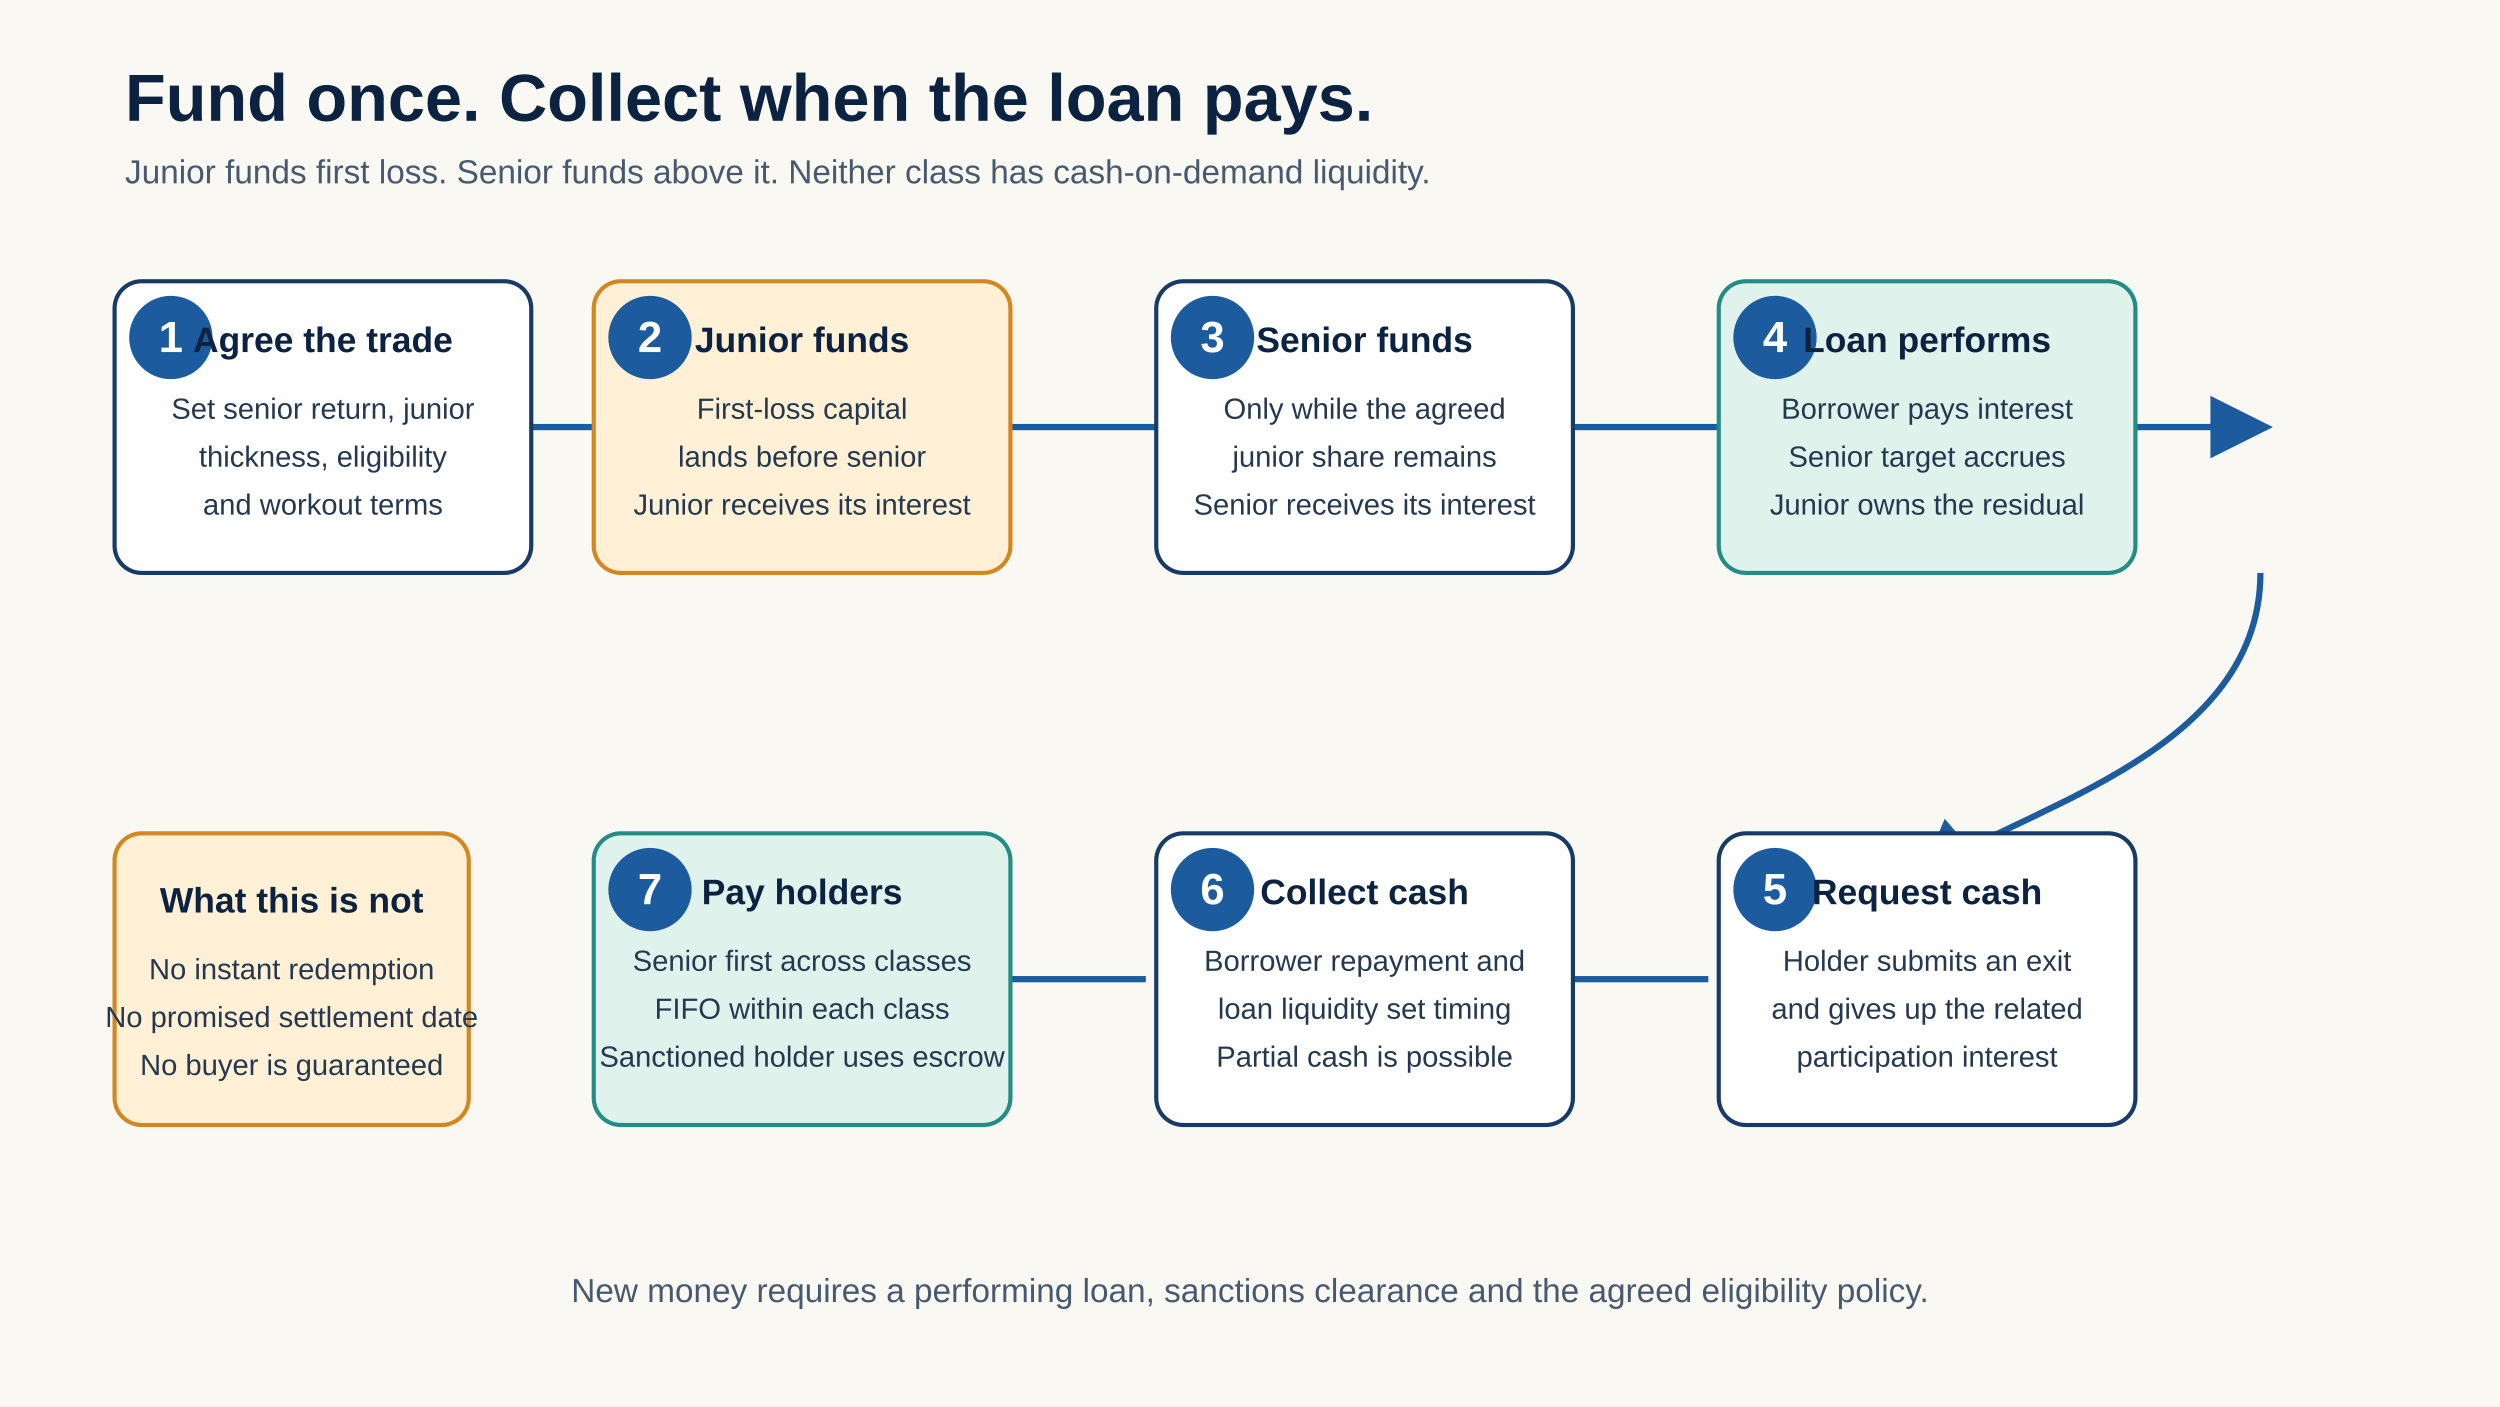
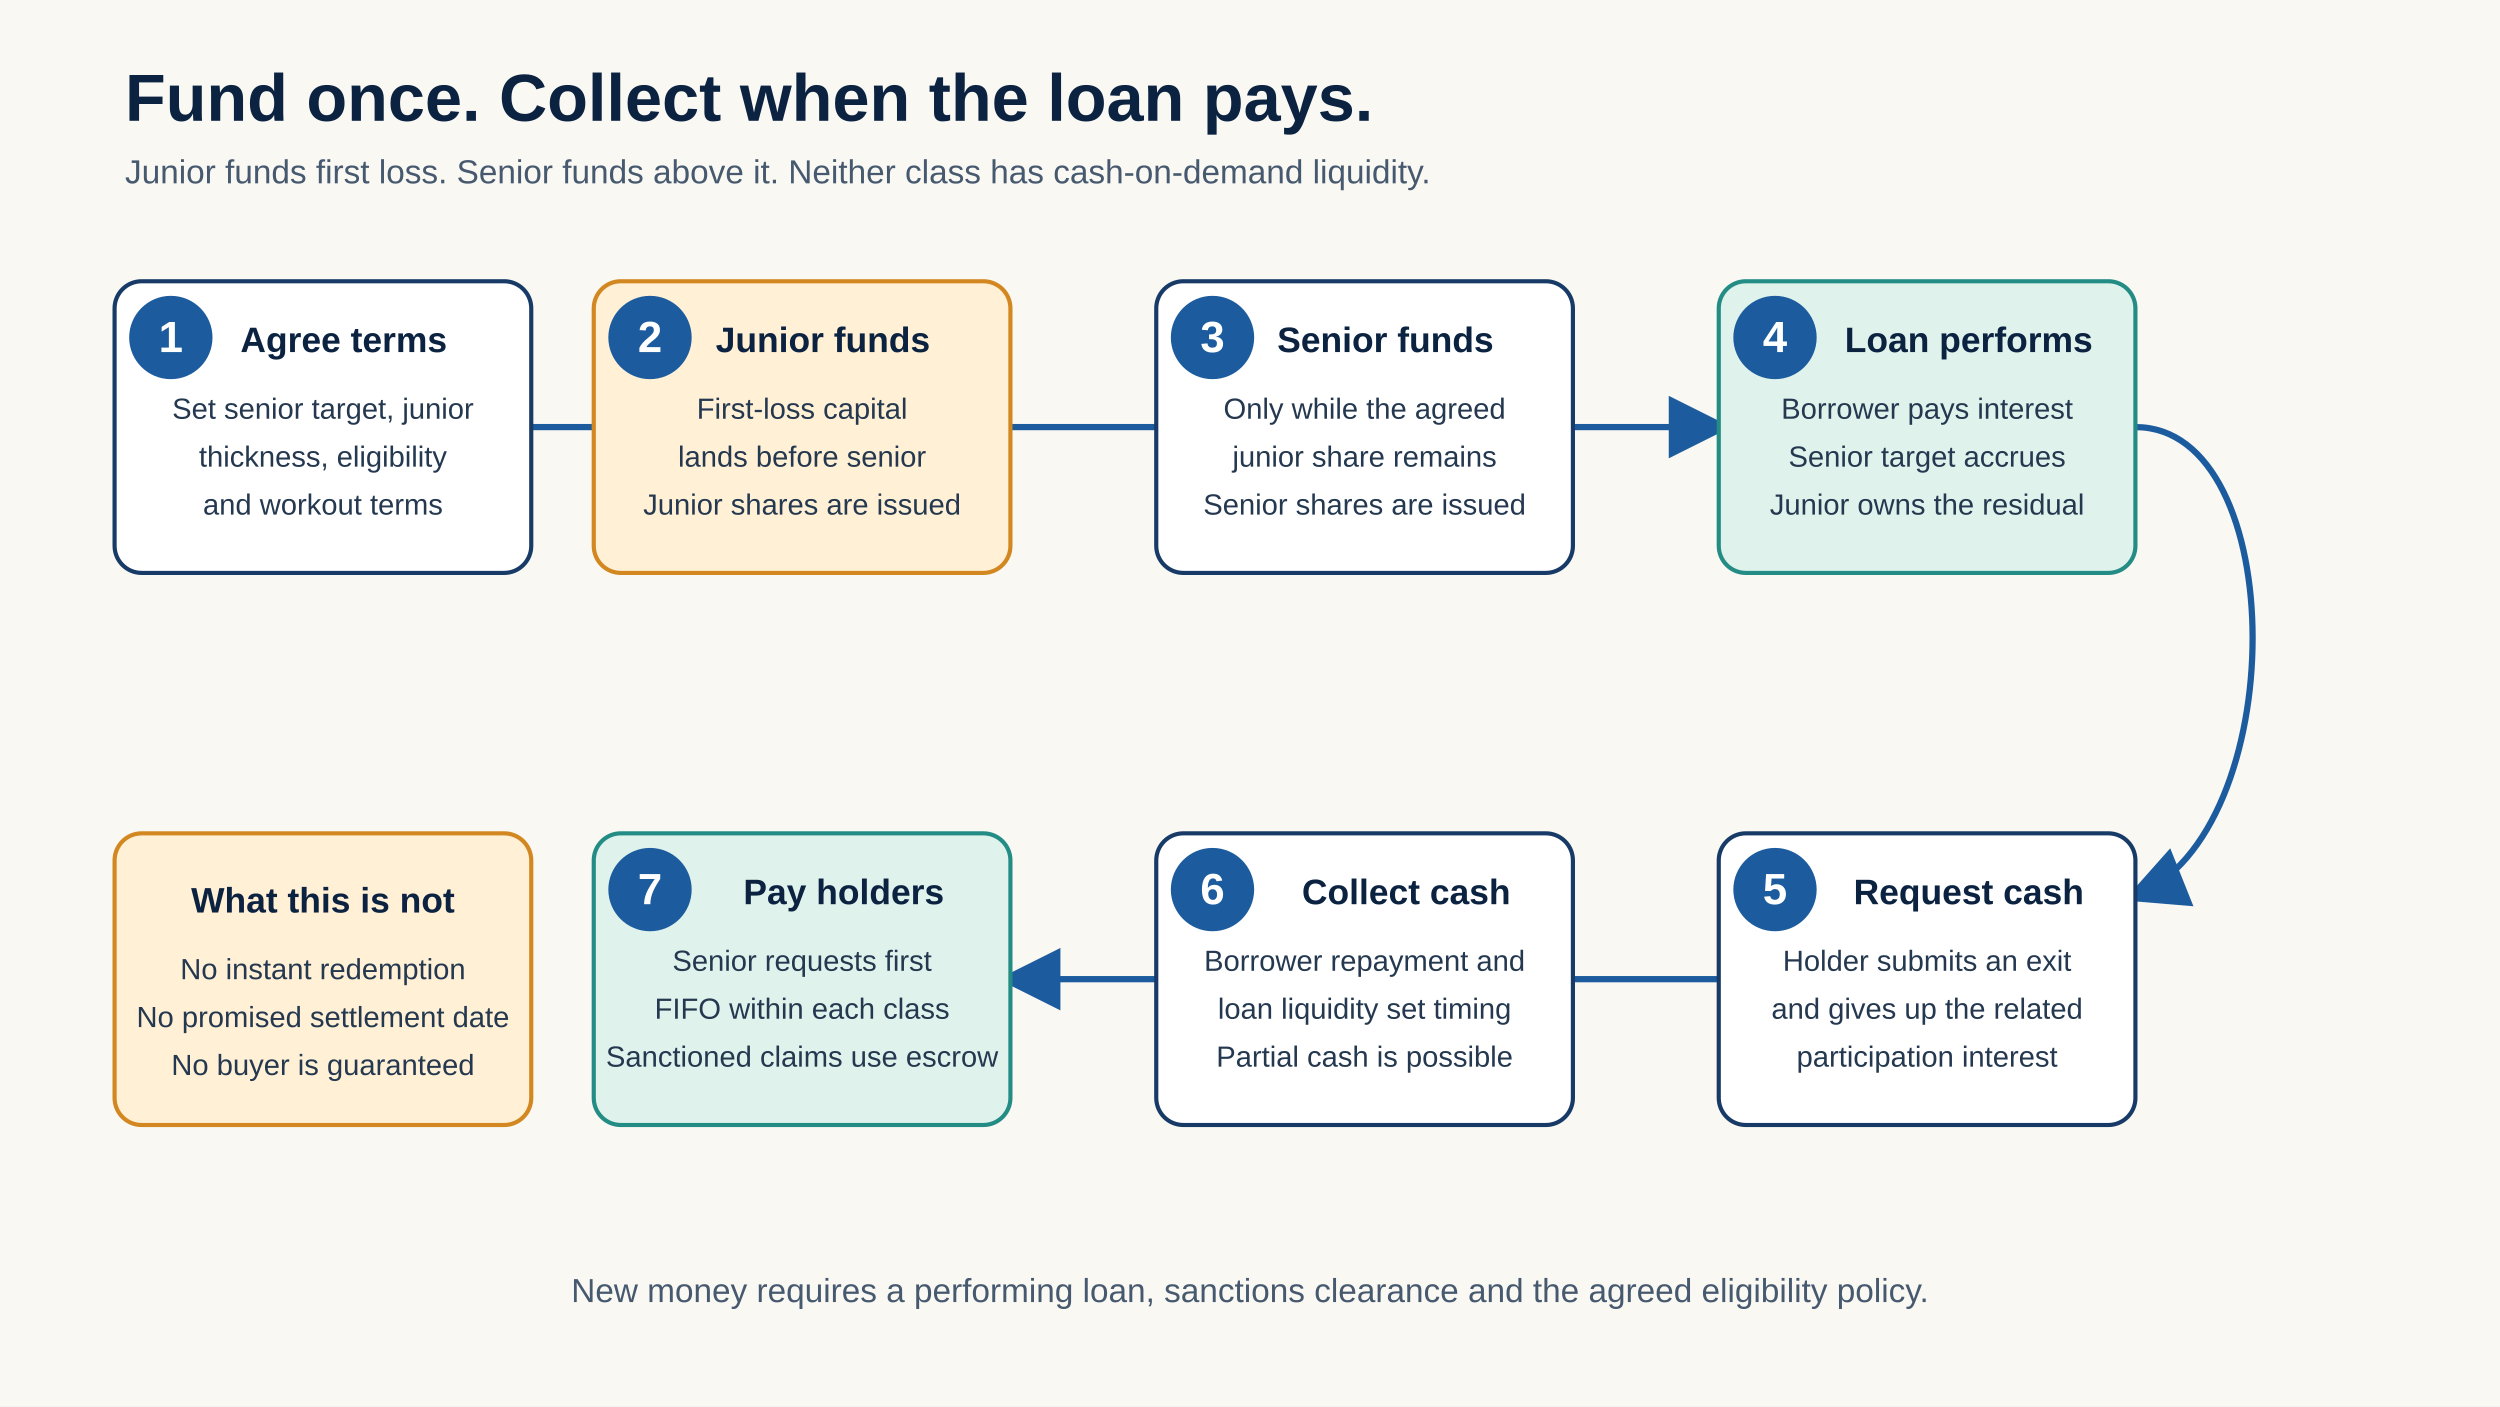
<svg xmlns="http://www.w3.org/2000/svg" viewBox="0 0 1200 675" role="img" aria-labelledby="title desc">
  <defs>
    <marker id="arrow" markerWidth="10" markerHeight="10" refX="8" refY="5" orient="auto">
      <path d="M0 0L10 5L0 10Z" fill="#1c5c9e" />
    </marker>
    <style>
      .title{font:700 32px Arial,sans-serif;fill:#0b2341}.sub{font:400 16px Arial,sans-serif;fill:#46596f}
      .n{font:700 21px Arial,sans-serif;fill:#fff}.h{font:700 17px Arial,sans-serif;fill:#0b2341}.t{font:400 14px Arial,sans-serif;fill:#24384f}
      .box{fill:#fff;stroke:#173b66;stroke-width:2}.num{fill:#1c5c9e}.line{stroke:#1c5c9e;stroke-width:3;fill:none;marker-end:url(#arrow)}
      .note{fill:#dff2ec;stroke:#238c84;stroke-width:2}.warn{fill:#fff0d6;stroke:#d28720;stroke-width:2}
    </style>
  </defs>
  <rect width="1200" height="675" fill="#faf8f3" />
  <text class="title" x="60" y="58">Fund once. Collect when the loan pays.</text>
  <text class="sub" x="60" y="88">Junior funds first loss. Senior funds above it. Neither class has cash-on-demand liquidity.</text>
-   <path class="line" d="M155 205H285M425 205H555M695 205H825M965 205H1085" />
-   <path class="line" d="M1085 275C1085 365 960 390 925 420" />
-   <path class="line" d="M820 470H690M550 470H420" />
+   <path class="line" d="M255 205H285M485 205H555M755 205H825" />
+   <path class="line" d="M1025 205C1100 205 1100 400 1025 430" />
+   <path class="line" d="M825 470H755M555 470H485" />
  <g>
    <rect class="box" x="55" y="135" width="200" height="140" rx="13" />
    <circle class="num" cx="82" cy="162" r="20" />
    <text class="n" x="82" y="169" text-anchor="middle">1</text>
-     <text class="h" x="155" y="169" text-anchor="middle">Agree the trade</text>
-     <text class="t" x="155" y="201" text-anchor="middle">Set senior return, junior</text>
+     <text class="h" x="165" y="169" text-anchor="middle">Agree terms</text>
+     <text class="t" x="155" y="201" text-anchor="middle">Set senior target, junior</text>
    <text class="t" x="155" y="224" text-anchor="middle">thickness, eligibility</text>
    <text class="t" x="155" y="247" text-anchor="middle">and workout terms</text>
  </g>
  <g>
    <rect class="warn" x="285" y="135" width="200" height="140" rx="13" />
    <circle class="num" cx="312" cy="162" r="20" />
    <text class="n" x="312" y="169" text-anchor="middle">2</text>
-     <text class="h" x="385" y="169" text-anchor="middle">Junior funds</text>
+     <text class="h" x="395" y="169" text-anchor="middle">Junior funds</text>
    <text class="t" x="385" y="201" text-anchor="middle">First-loss capital</text>
    <text class="t" x="385" y="224" text-anchor="middle">lands before senior</text>
-     <text class="t" x="385" y="247" text-anchor="middle">Junior receives its interest</text>
+     <text class="t" x="385" y="247" text-anchor="middle">Junior shares are issued</text>
  </g>
  <g>
    <rect class="box" x="555" y="135" width="200" height="140" rx="13" />
    <circle class="num" cx="582" cy="162" r="20" />
    <text class="n" x="582" y="169" text-anchor="middle">3</text>
-     <text class="h" x="655" y="169" text-anchor="middle">Senior funds</text>
+     <text class="h" x="665" y="169" text-anchor="middle">Senior funds</text>
    <text class="t" x="655" y="201" text-anchor="middle">Only while the agreed</text>
    <text class="t" x="655" y="224" text-anchor="middle">junior share remains</text>
-     <text class="t" x="655" y="247" text-anchor="middle">Senior receives its interest</text>
+     <text class="t" x="655" y="247" text-anchor="middle">Senior shares are issued</text>
  </g>
  <g>
    <rect class="note" x="825" y="135" width="200" height="140" rx="13" />
    <circle class="num" cx="852" cy="162" r="20" />
    <text class="n" x="852" y="169" text-anchor="middle">4</text>
-     <text class="h" x="925" y="169" text-anchor="middle">Loan performs</text>
+     <text class="h" x="945" y="169" text-anchor="middle">Loan performs</text>
    <text class="t" x="925" y="201" text-anchor="middle">Borrower pays interest</text>
    <text class="t" x="925" y="224" text-anchor="middle">Senior target accrues</text>
    <text class="t" x="925" y="247" text-anchor="middle">Junior owns the residual</text>
  </g>
  <g>
    <rect class="box" x="825" y="400" width="200" height="140" rx="13" />
    <circle class="num" cx="852" cy="427" r="20" />
    <text class="n" x="852" y="434" text-anchor="middle">5</text>
-     <text class="h" x="925" y="434" text-anchor="middle">Request cash</text>
+     <text class="h" x="945" y="434" text-anchor="middle">Request cash</text>
    <text class="t" x="925" y="466" text-anchor="middle">Holder submits an exit</text>
    <text class="t" x="925" y="489" text-anchor="middle">and gives up the related</text>
    <text class="t" x="925" y="512" text-anchor="middle">participation interest</text>
  </g>
  <g>
    <rect class="box" x="555" y="400" width="200" height="140" rx="13" />
    <circle class="num" cx="582" cy="427" r="20" />
    <text class="n" x="582" y="434" text-anchor="middle">6</text>
-     <text class="h" x="655" y="434" text-anchor="middle">Collect cash</text>
+     <text class="h" x="675" y="434" text-anchor="middle">Collect cash</text>
    <text class="t" x="655" y="466" text-anchor="middle">Borrower repayment and</text>
    <text class="t" x="655" y="489" text-anchor="middle">loan liquidity set timing</text>
    <text class="t" x="655" y="512" text-anchor="middle">Partial cash is possible</text>
  </g>
  <g>
    <rect class="note" x="285" y="400" width="200" height="140" rx="13" />
    <circle class="num" cx="312" cy="427" r="20" />
    <text class="n" x="312" y="434" text-anchor="middle">7</text>
-     <text class="h" x="385" y="434" text-anchor="middle">Pay holders</text>
-     <text class="t" x="385" y="466" text-anchor="middle">Senior first across classes</text>
+     <text class="h" x="405" y="434" text-anchor="middle">Pay holders</text>
+     <text class="t" x="385" y="466" text-anchor="middle">Senior requests first</text>
    <text class="t" x="385" y="489" text-anchor="middle">FIFO within each class</text>
-     <text class="t" x="385" y="512" text-anchor="middle">Sanctioned holder uses escrow</text>
+     <text class="t" x="385" y="512" text-anchor="middle">Sanctioned claims use escrow</text>
  </g>
-   <rect class="warn" x="55" y="400" width="170" height="140" rx="13" />
-   <text class="h" x="140" y="438" text-anchor="middle">What this is not</text>
-   <text class="t" x="140" y="470" text-anchor="middle">No instant redemption</text>
-   <text class="t" x="140" y="493" text-anchor="middle">No promised settlement date</text>
-   <text class="t" x="140" y="516" text-anchor="middle">No buyer is guaranteed</text>
+   <rect class="warn" x="55" y="400" width="200" height="140" rx="13" />
+   <text class="h" x="155" y="438" text-anchor="middle">What this is not</text>
+   <text class="t" x="155" y="470" text-anchor="middle">No instant redemption</text>
+   <text class="t" x="155" y="493" text-anchor="middle">No promised settlement date</text>
+   <text class="t" x="155" y="516" text-anchor="middle">No buyer is guaranteed</text>
  <text class="sub" x="600" y="625" text-anchor="middle">New money requires a performing loan, sanctions clearance and the agreed eligibility policy.</text>
</svg>
